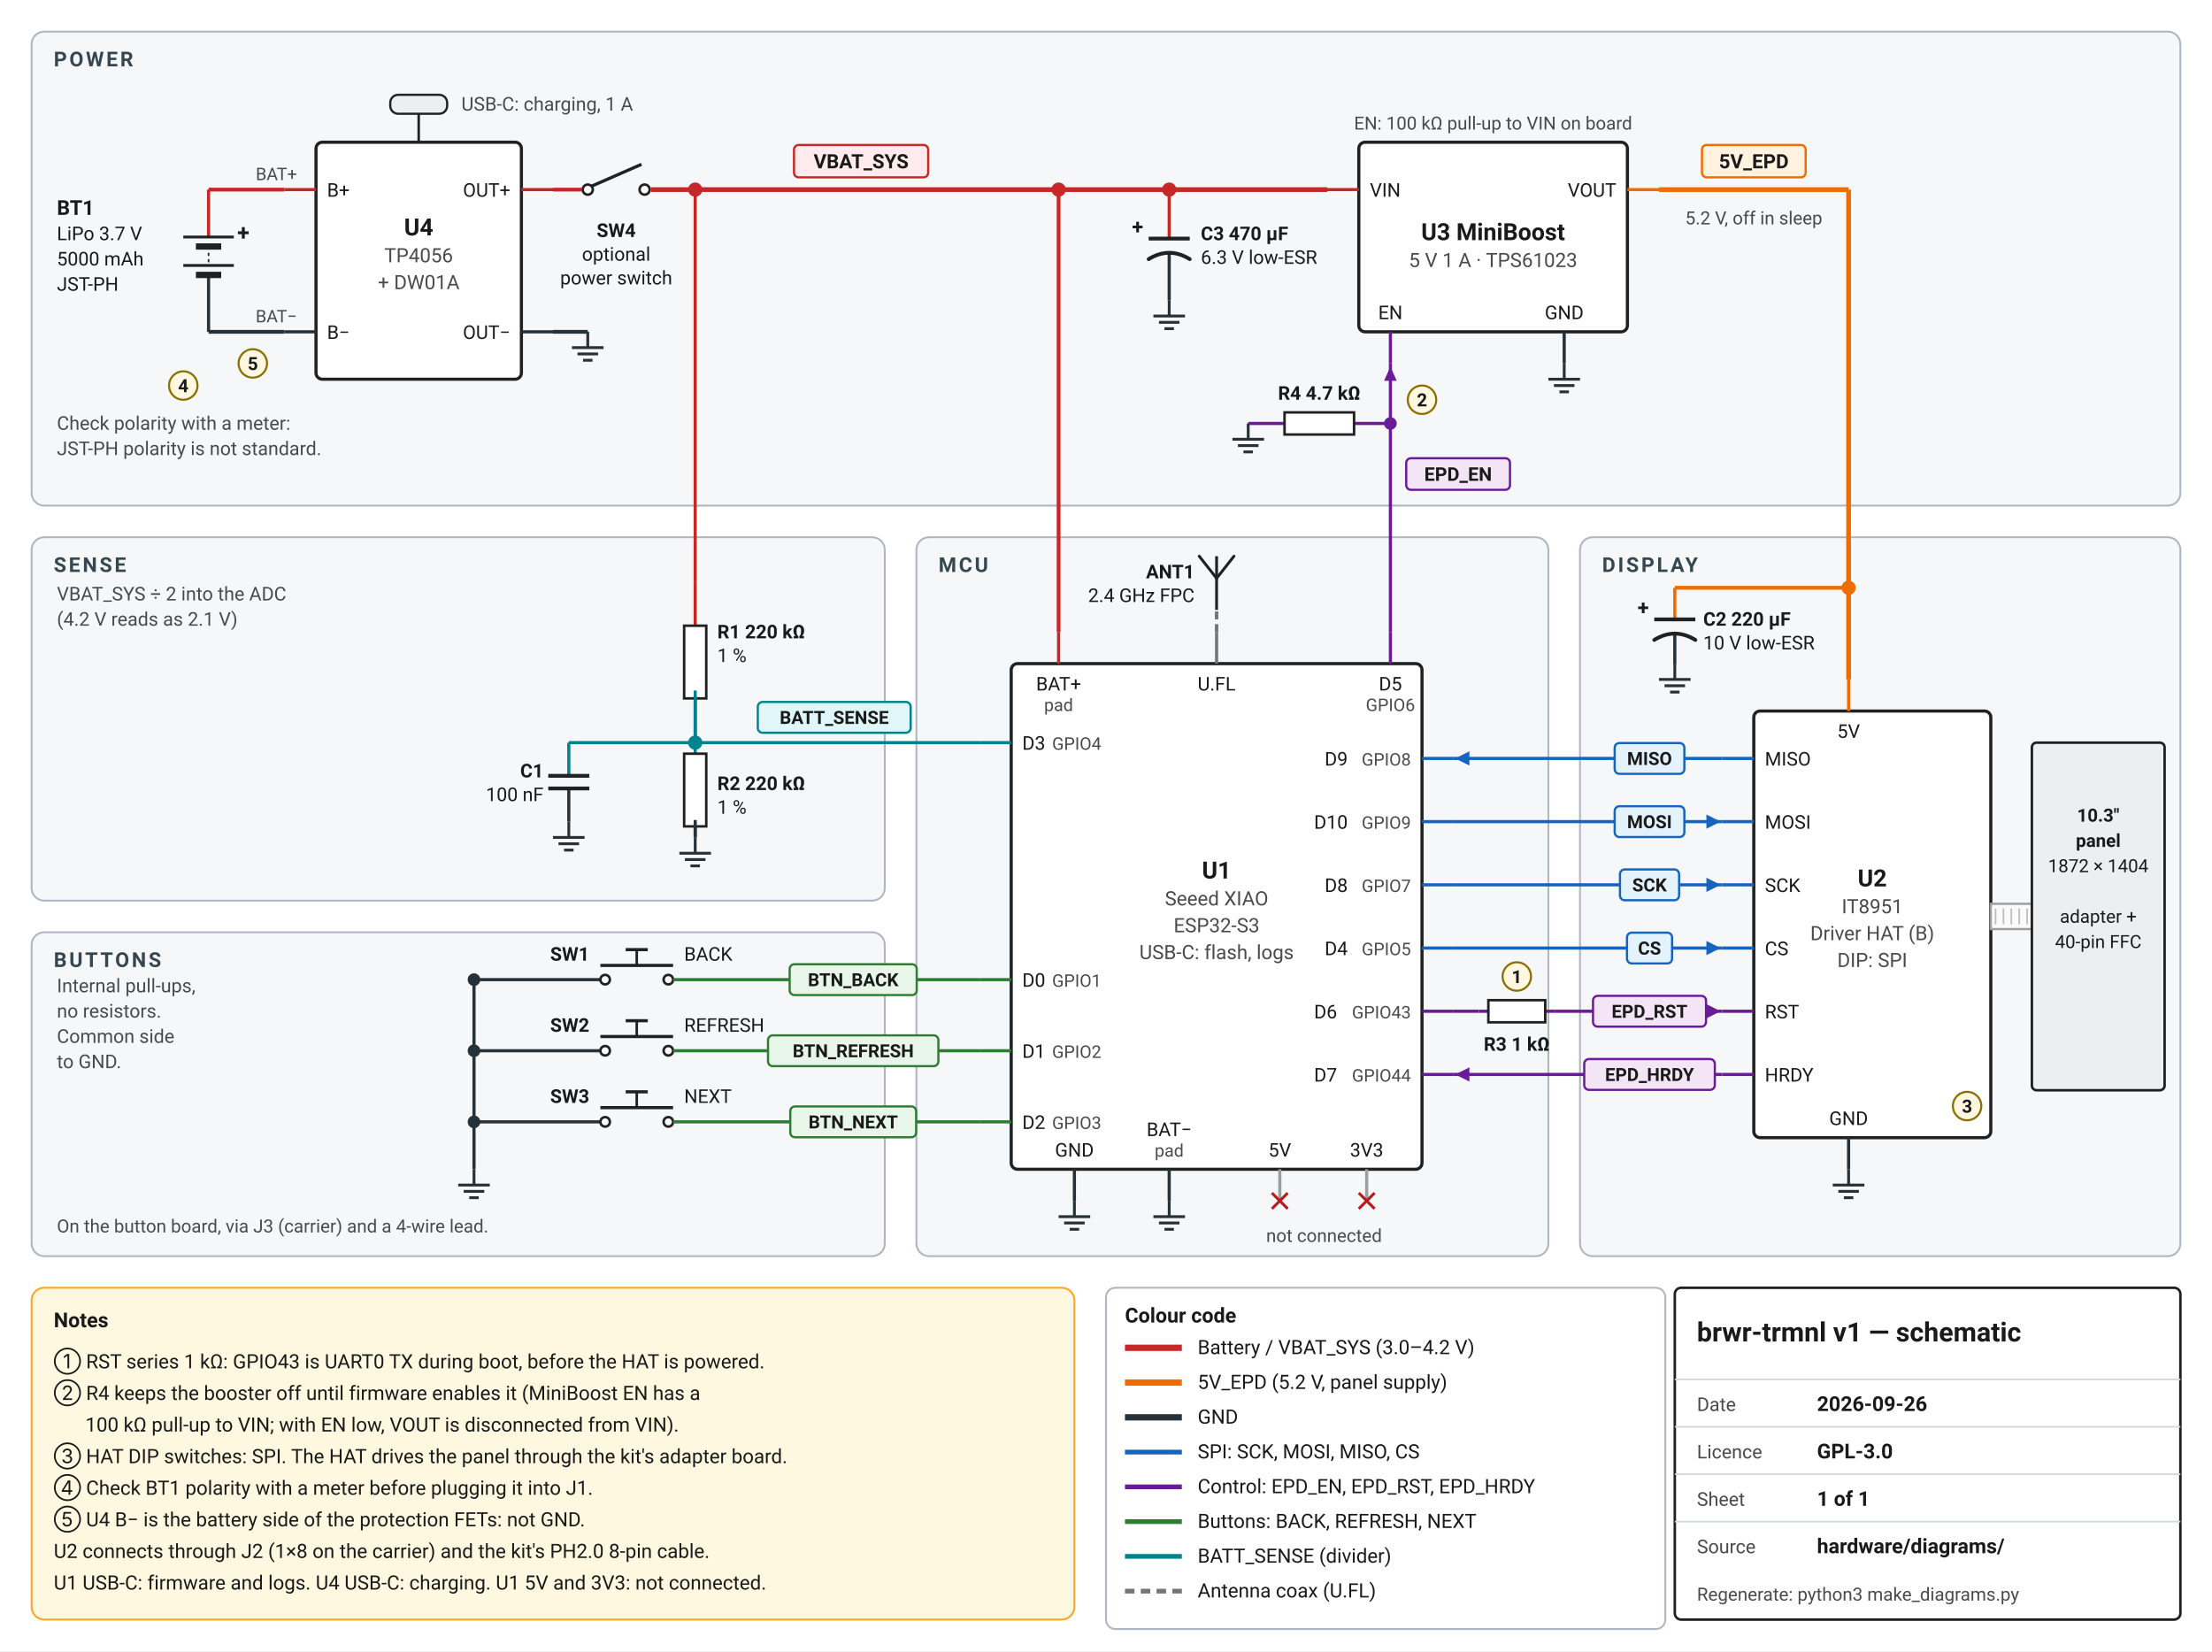
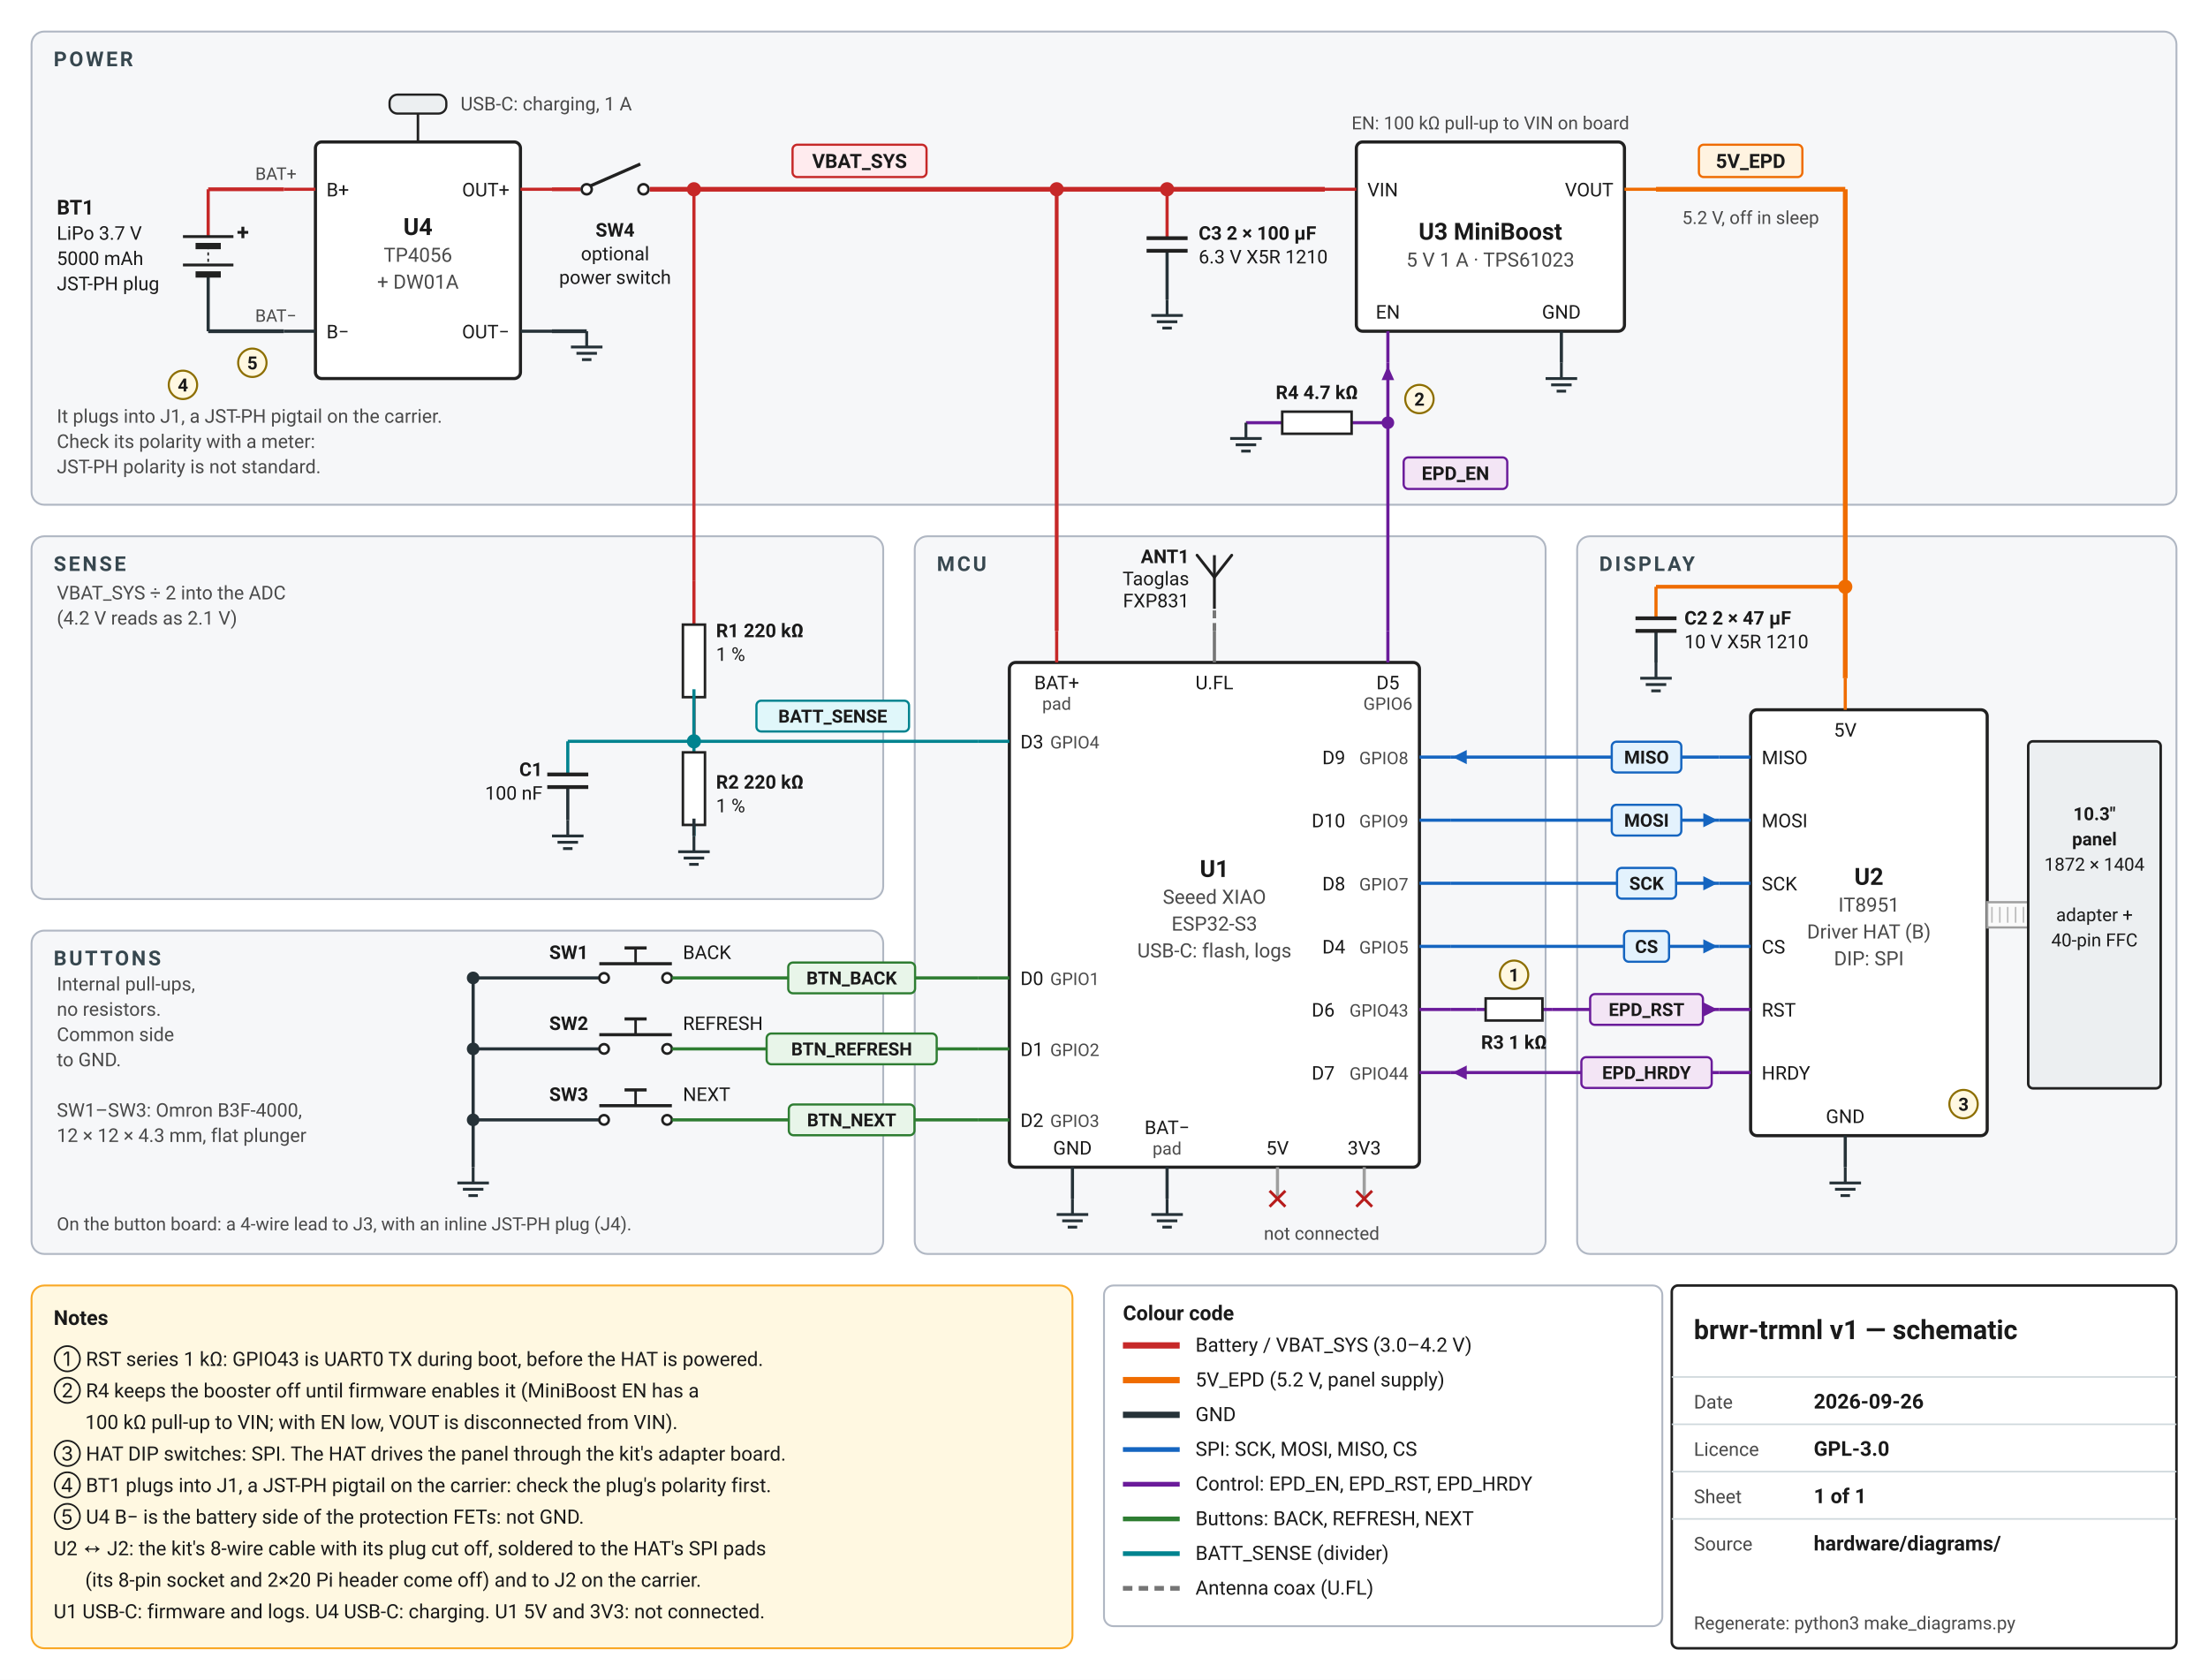
- <svg xmlns="http://www.w3.org/2000/svg" width="1400" height="1045" viewBox="0 0 1400 1045" font-family="system-ui, -apple-system, &quot;Segoe UI&quot;, Roboto, Helvetica, Arial, sans-serif" role="img" aria-labelledby="t d">
-   <rect x="0" y="0" width="1400" height="1045" fill="#ffffff" />
+ <svg xmlns="http://www.w3.org/2000/svg" width="1400" height="1065" viewBox="0 0 1400 1065" font-family="system-ui, -apple-system, &quot;Segoe UI&quot;, Roboto, Helvetica, Arial, sans-serif" role="img" aria-labelledby="t d">
+   <rect x="0" y="0" width="1400" height="1065" fill="#ffffff" />
  <rect x="20" y="20" width="1360" height="300" rx="8" fill="#f6f7f9" stroke="#b0b7c3" stroke-width="1.2" />
  <text x="34" y="42" font-size="13" text-anchor="start" font-weight="bold" fill="#37474f" letter-spacing="1.5">POWER</text>
  <rect x="20" y="340" width="540" height="230" rx="8" fill="#f6f7f9" stroke="#b0b7c3" stroke-width="1.2" />
  <text x="34" y="362" font-size="13" text-anchor="start" font-weight="bold" fill="#37474f" letter-spacing="1.5">SENSE</text>
  <rect x="20" y="590" width="540" height="205" rx="8" fill="#f6f7f9" stroke="#b0b7c3" stroke-width="1.2" />
  <text x="34" y="612" font-size="13" text-anchor="start" font-weight="bold" fill="#37474f" letter-spacing="1.5">BUTTONS</text>
  <rect x="580" y="340" width="400" height="455" rx="8" fill="#f6f7f9" stroke="#b0b7c3" stroke-width="1.2" />
  <text x="594" y="362" font-size="13" text-anchor="start" font-weight="bold" fill="#37474f" letter-spacing="1.5">MCU</text>
  <rect x="1000" y="340" width="380" height="455" rx="8" fill="#f6f7f9" stroke="#b0b7c3" stroke-width="1.2" />
  <text x="1014" y="362" font-size="13" text-anchor="start" font-weight="bold" fill="#37474f" letter-spacing="1.5">DISPLAY</text>
  <line x1="132" y1="120" x2="132" y2="150" stroke="#c62828" stroke-width="2" />
  <line x1="132" y1="174" x2="132" y2="210" stroke="#263238" stroke-width="2" />
  <line x1="116" y1="150" x2="148" y2="150" stroke="#212121" stroke-width="1.8" />
  <line x1="124" y1="156" x2="140" y2="156" stroke="#212121" stroke-width="4" />
  <line x1="116" y1="168" x2="148" y2="168" stroke="#212121" stroke-width="1.8" />
  <line x1="124" y1="174" x2="140" y2="174" stroke="#212121" stroke-width="4" />
  <line x1="132" y1="156" x2="132" y2="168" stroke="#212121" stroke-width="1" stroke-dasharray="2 2" />
  <text x="154" y="152" font-size="14" text-anchor="middle" font-weight="bold" fill="#1a1a1a">+</text>
  <line x1="132" y1="120" x2="180" y2="120" stroke="#c62828" stroke-width="2.4" />
  <line x1="132" y1="210" x2="180" y2="210" stroke="#263238" stroke-width="2.4" />
  <text x="36" y="136" font-size="13" text-anchor="start" font-weight="bold" fill="#1a1a1a">BT1</text>
  <text x="36" y="152" font-size="12" text-anchor="start" font-weight="normal" fill="#1a1a1a">LiPo 3.7 V</text>
  <text x="36" y="168" font-size="12" text-anchor="start" font-weight="normal" fill="#1a1a1a">5000 mAh</text>
-   <text x="36" y="184" font-size="12" text-anchor="start" font-weight="normal" fill="#1a1a1a">JST-PH</text>
+   <text x="36" y="184" font-size="12" text-anchor="start" font-weight="normal" fill="#1a1a1a">JST-PH plug</text>
  <circle cx="116" cy="244" r="9" fill="#fff8e1" stroke="#8d6e00" stroke-width="1.3" />
  <text x="116" y="248.2" font-size="11.5" text-anchor="middle" font-weight="bold" fill="#1a1a1a">4</text>
-   <text x="36" y="272" font-size="12" text-anchor="start" font-weight="normal" fill="#4a4a4a">Check polarity with a meter:</text>
-   <text x="36" y="288" font-size="12" text-anchor="start" font-weight="normal" fill="#4a4a4a">JST-PH polarity is not standard.</text>
+   <text x="36" y="268" font-size="12" text-anchor="start" font-weight="normal" fill="#4a4a4a">It plugs into J1, a JST-PH pigtail on the carrier.</text>
+   <text x="36" y="284" font-size="12" text-anchor="start" font-weight="normal" fill="#4a4a4a">Check its polarity with a meter:</text>
+   <text x="36" y="300" font-size="12" text-anchor="start" font-weight="normal" fill="#4a4a4a">JST-PH polarity is not standard.</text>
  <rect x="200" y="90" width="130" height="150" rx="4" fill="#ffffff" stroke="#212121" stroke-width="2" />
  <line x1="180" y1="120" x2="200" y2="120" stroke="#c62828" stroke-width="2" />
  <text x="207" y="124.5" font-size="12" text-anchor="start" font-weight="normal" fill="#1a1a1a">B+</text>
  <line x1="180" y1="210" x2="200" y2="210" stroke="#263238" stroke-width="2" />
  <text x="207" y="214.5" font-size="12" text-anchor="start" font-weight="normal" fill="#1a1a1a">B−</text>
  <line x1="330" y1="120" x2="350" y2="120" stroke="#c62828" stroke-width="2" />
  <text x="323" y="124.5" font-size="12" text-anchor="end" font-weight="normal" fill="#1a1a1a">OUT+</text>
  <line x1="330" y1="210" x2="350" y2="210" stroke="#263238" stroke-width="2" />
  <text x="323" y="214.5" font-size="12" text-anchor="end" font-weight="normal" fill="#1a1a1a">OUT−</text>
  <text x="265" y="149" font-size="15" text-anchor="middle" font-weight="bold" fill="#1a1a1a">U4</text>
  <text x="265" y="166" font-size="12.5" text-anchor="middle" font-weight="normal" fill="#4a4a4a">TP4056</text>
  <text x="265" y="183" font-size="12.5" text-anchor="middle" font-weight="normal" fill="#4a4a4a">+ DW01A</text>
  <line x1="265" y1="72" x2="265" y2="90" stroke="#212121" stroke-width="1.6" />
  <rect x="247" y="60" width="36" height="12" rx="5" fill="#eceff1" stroke="#212121" stroke-width="1.4" />
  <text x="292" y="70" font-size="12" text-anchor="start" font-weight="normal" fill="#4a4a4a">USB-C: charging, 1 A</text>
  <text x="188" y="114" font-size="11" text-anchor="end" font-weight="normal" fill="#4a4a4a">BAT+</text>
  <text x="188" y="204" font-size="11" text-anchor="end" font-weight="normal" fill="#4a4a4a">BAT−</text>
  <line x1="350" y1="210" x2="372" y2="210" stroke="#263238" stroke-width="2.4" />
  <line x1="372" y1="210" x2="372" y2="220" stroke="#263238" stroke-width="1.8" />
  <line x1="362" y1="220" x2="382" y2="220" stroke="#263238" stroke-width="1.8" />
  <line x1="365.5" y1="224" x2="378.5" y2="224" stroke="#263238" stroke-width="1.8" />
  <line x1="369" y1="228" x2="375" y2="228" stroke="#263238" stroke-width="1.8" />
  <line x1="350" y1="120" x2="368" y2="120" stroke="#c62828" stroke-width="2.4" />
  <circle cx="372" cy="120" r="3.2" fill="#ffffff" stroke="#212121" stroke-width="1.6" />
  <circle cx="408" cy="120" r="3.2" fill="#ffffff" stroke="#212121" stroke-width="1.6" />
  <line x1="374" y1="118" x2="406" y2="104" stroke="#212121" stroke-width="2" />
  <text x="390" y="150" font-size="12" text-anchor="middle" font-weight="bold" fill="#1a1a1a">SW4</text>
  <text x="390" y="165" font-size="12" text-anchor="middle" font-weight="normal" fill="#1a1a1a">optional</text>
  <text x="390" y="180" font-size="12" text-anchor="middle" font-weight="normal" fill="#1a1a1a">power switch</text>
  <line x1="412" y1="120" x2="840" y2="120" stroke="#c62828" stroke-width="3" />
  <rect x="502.52" y="91.75" width="84.95" height="20.5" rx="3" fill="#ffebee" stroke="#c62828" stroke-width="1.4" />
  <text x="545" y="106.5" font-size="12.5" text-anchor="middle" font-weight="bold" fill="#1a1a1a">VBAT_SYS</text>
  <circle cx="440" cy="120" r="4.5" fill="#c62828" stroke="none" stroke-width="0" />
  <circle cx="670" cy="120" r="4.5" fill="#c62828" stroke="none" stroke-width="0" />
  <circle cx="740" cy="120" r="4.5" fill="#c62828" stroke="none" stroke-width="0" />
  <line x1="740" y1="120" x2="740" y2="151" stroke="#c62828" stroke-width="2" />
  <line x1="740" y1="159" x2="740" y2="190" stroke="#263238" stroke-width="2" />
  <line x1="727" y1="151" x2="753" y2="151" stroke="#212121" stroke-width="2.4" />
-   <path d="M 727 164.0 Q 740 156.0 753 164.0" fill="none" stroke="#212121" stroke-width="2.4" stroke-linejoin="round" stroke-linecap="round" />
-   <text x="720" y="148" font-size="13" text-anchor="middle" font-weight="bold" fill="#1a1a1a">+</text>
+   <line x1="727" y1="159" x2="753" y2="159" stroke="#212121" stroke-width="2.4" />
  <line x1="740" y1="190" x2="740" y2="200" stroke="#263238" stroke-width="1.8" />
  <line x1="730" y1="200" x2="750" y2="200" stroke="#263238" stroke-width="1.8" />
  <line x1="733.5" y1="204" x2="746.5" y2="204" stroke="#263238" stroke-width="1.8" />
  <line x1="737" y1="208" x2="743" y2="208" stroke="#263238" stroke-width="1.8" />
-   <text x="760" y="152" font-size="12" text-anchor="start" font-weight="bold" fill="#1a1a1a">C3 470 µF</text>
-   <text x="760" y="167" font-size="12" text-anchor="start" font-weight="normal" fill="#1a1a1a">6.3 V low-ESR</text>
+   <text x="760" y="152" font-size="12" text-anchor="start" font-weight="bold" fill="#1a1a1a">C3 2 × 100 µF</text>
+   <text x="760" y="167" font-size="12" text-anchor="start" font-weight="normal" fill="#1a1a1a">6.3 V X5R 1210</text>
  <rect x="860" y="90" width="170" height="120" rx="4" fill="#ffffff" stroke="#212121" stroke-width="2" />
  <line x1="840" y1="120" x2="860" y2="120" stroke="#c62828" stroke-width="2" />
  <text x="867" y="124.5" font-size="12" text-anchor="start" font-weight="normal" fill="#1a1a1a">VIN</text>
  <line x1="1030" y1="120" x2="1050" y2="120" stroke="#ef6c00" stroke-width="2" />
  <text x="1023" y="124.5" font-size="12" text-anchor="end" font-weight="normal" fill="#1a1a1a">VOUT</text>
  <line x1="880" y1="210" x2="880" y2="230" stroke="#6a1b9a" stroke-width="2" />
  <text x="880" y="202" font-size="12" text-anchor="middle" font-weight="normal" fill="#1a1a1a">EN</text>
  <line x1="990" y1="210" x2="990" y2="230" stroke="#263238" stroke-width="2" />
  <text x="990" y="202" font-size="12" text-anchor="middle" font-weight="normal" fill="#1a1a1a">GND</text>
  <text x="945" y="152" font-size="15" text-anchor="middle" font-weight="bold" fill="#1a1a1a">U3 MiniBoost</text>
  <text x="945" y="169" font-size="12.5" text-anchor="middle" font-weight="normal" fill="#4a4a4a">5 V 1 A · TPS61023</text>
  <line x1="990" y1="230" x2="990" y2="240" stroke="#263238" stroke-width="1.8" />
  <line x1="980" y1="240" x2="1000" y2="240" stroke="#263238" stroke-width="1.8" />
  <line x1="983.5" y1="244" x2="996.5" y2="244" stroke="#263238" stroke-width="1.8" />
  <line x1="987" y1="248" x2="993" y2="248" stroke="#263238" stroke-width="1.8" />
  <text x="945" y="82" font-size="11.5" text-anchor="middle" font-weight="normal" fill="#4a4a4a">EN: 100 kΩ pull-up to VIN on board</text>
  <line x1="880" y1="230" x2="880" y2="400" stroke="#6a1b9a" stroke-width="2" />
  <polygon points="880,232 876,241 884,241" fill="#6a1b9a" stroke="none" stroke-width="0" stroke-linejoin="round" />
  <circle cx="880" cy="268" r="4" fill="#6a1b9a" stroke="none" stroke-width="0" />
  <line x1="790" y1="268" x2="813" y2="268" stroke="#6a1b9a" stroke-width="2" />
  <line x1="857" y1="268" x2="880" y2="268" stroke="#6a1b9a" stroke-width="2" />
  <rect x="813" y="261" width="44" height="14" rx="0" fill="#ffffff" stroke="#212121" stroke-width="1.6" />
  <line x1="790" y1="268" x2="790" y2="278" stroke="#263238" stroke-width="1.8" />
  <line x1="780" y1="278" x2="800" y2="278" stroke="#263238" stroke-width="1.8" />
  <line x1="783.5" y1="282" x2="796.5" y2="282" stroke="#263238" stroke-width="1.8" />
  <line x1="787" y1="286" x2="793" y2="286" stroke="#263238" stroke-width="1.8" />
  <text x="835" y="253" font-size="12" text-anchor="middle" font-weight="bold" fill="#1a1a1a">R4 4.7 kΩ</text>
  <circle cx="900" cy="253" r="9" fill="#fff8e1" stroke="#8d6e00" stroke-width="1.3" />
  <text x="900" y="257.2" font-size="11.5" text-anchor="middle" font-weight="bold" fill="#1a1a1a">2</text>
  <rect x="890" y="290" width="65.69" height="20" rx="3" fill="#f3e5f5" stroke="#6a1b9a" stroke-width="1.4" />
  <text x="922.85" y="304.32" font-size="12" text-anchor="middle" font-weight="bold" fill="#1a1a1a">EPD_EN</text>
  <line x1="1050" y1="120" x2="1170" y2="120" stroke="#ef6c00" stroke-width="3" />
  <line x1="1170" y1="120" x2="1170" y2="430" stroke="#ef6c00" stroke-width="3" />
  <rect x="1077.2" y="91.75" width="65.61" height="20.5" rx="3" fill="#fff3e0" stroke="#ef6c00" stroke-width="1.4" />
  <text x="1110" y="106.5" font-size="12.5" text-anchor="middle" font-weight="bold" fill="#1a1a1a">5V_EPD</text>
  <text x="1110" y="142" font-size="11.5" text-anchor="middle" font-weight="normal" fill="#4a4a4a">5.2 V, off in sleep</text>
  <circle cx="1170" cy="372" r="4.5" fill="#ef6c00" stroke="none" stroke-width="0" />
-   <line x1="1060" y1="372" x2="1170" y2="372" stroke="#ef6c00" stroke-width="2.4" />
-   <line x1="1060" y1="372" x2="1060" y2="392" stroke="#ef6c00" stroke-width="2" />
-   <line x1="1060" y1="400" x2="1060" y2="420" stroke="#263238" stroke-width="2" />
-   <line x1="1047" y1="392" x2="1073" y2="392" stroke="#212121" stroke-width="2.4" />
-   <path d="M 1047 405.0 Q 1060 397.0 1073 405.0" fill="none" stroke="#212121" stroke-width="2.4" stroke-linejoin="round" stroke-linecap="round" />
-   <text x="1040" y="389" font-size="13" text-anchor="middle" font-weight="bold" fill="#1a1a1a">+</text>
-   <line x1="1060" y1="420" x2="1060" y2="430" stroke="#263238" stroke-width="1.8" />
-   <line x1="1050" y1="430" x2="1070" y2="430" stroke="#263238" stroke-width="1.8" />
-   <line x1="1053.5" y1="434" x2="1066.5" y2="434" stroke="#263238" stroke-width="1.8" />
-   <line x1="1057" y1="438" x2="1063" y2="438" stroke="#263238" stroke-width="1.8" />
-   <text x="1078" y="396" font-size="12" text-anchor="start" font-weight="bold" fill="#1a1a1a">C2 220 µF</text>
-   <text x="1078" y="411" font-size="12" text-anchor="start" font-weight="normal" fill="#1a1a1a">10 V low-ESR</text>
+   <line x1="1050" y1="372" x2="1170" y2="372" stroke="#ef6c00" stroke-width="2.4" />
+   <line x1="1050" y1="372" x2="1050" y2="392" stroke="#ef6c00" stroke-width="2" />
+   <line x1="1050" y1="400" x2="1050" y2="420" stroke="#263238" stroke-width="2" />
+   <line x1="1037" y1="392" x2="1063" y2="392" stroke="#212121" stroke-width="2.4" />
+   <line x1="1037" y1="400" x2="1063" y2="400" stroke="#212121" stroke-width="2.4" />
+   <line x1="1050" y1="420" x2="1050" y2="430" stroke="#263238" stroke-width="1.8" />
+   <line x1="1040" y1="430" x2="1060" y2="430" stroke="#263238" stroke-width="1.8" />
+   <line x1="1043.5" y1="434" x2="1056.5" y2="434" stroke="#263238" stroke-width="1.8" />
+   <line x1="1047" y1="438" x2="1053" y2="438" stroke="#263238" stroke-width="1.8" />
+   <text x="1068" y="396" font-size="12" text-anchor="start" font-weight="bold" fill="#1a1a1a">C2 2 × 47 µF</text>
+   <text x="1068" y="411" font-size="12" text-anchor="start" font-weight="normal" fill="#1a1a1a">10 V X5R 1210</text>
  <rect x="640" y="420" width="260" height="320" rx="4" fill="#ffffff" stroke="#212121" stroke-width="2" />
  <line x1="670" y1="400" x2="670" y2="420" stroke="#c62828" stroke-width="2" />
  <text x="670" y="437" font-size="12" text-anchor="middle" font-weight="normal" fill="#1a1a1a">BAT+</text>
  <text x="670" y="450" font-size="11" text-anchor="middle" font-weight="normal" fill="#4a4a4a">pad</text>
  <line x1="770" y1="400" x2="770" y2="420" stroke="#757575" stroke-width="2" />
  <text x="770" y="437" font-size="12" text-anchor="middle" font-weight="normal" fill="#1a1a1a">U.FL</text>
  <line x1="880" y1="400" x2="880" y2="420" stroke="#6a1b9a" stroke-width="2" />
  <text x="880" y="437" font-size="12" text-anchor="middle" font-weight="normal" fill="#1a1a1a">D5</text>
  <text x="880" y="450" font-size="11" text-anchor="middle" font-weight="normal" fill="#4a4a4a">GPIO6</text>
  <line x1="620" y1="470" x2="640" y2="470" stroke="#00838f" stroke-width="2" />
  <text x="647" y="474.5" font-size="12" text-anchor="start" font-weight="normal" fill="#1a1a1a">D3</text>
  <text x="665.87" y="474.5" font-size="11" text-anchor="start" font-weight="normal" fill="#4a4a4a">GPIO4</text>
  <line x1="620" y1="620" x2="640" y2="620" stroke="#2e7d32" stroke-width="2" />
  <text x="647" y="624.5" font-size="12" text-anchor="start" font-weight="normal" fill="#1a1a1a">D0</text>
  <text x="665.87" y="624.5" font-size="11" text-anchor="start" font-weight="normal" fill="#4a4a4a">GPIO1</text>
  <line x1="620" y1="665" x2="640" y2="665" stroke="#2e7d32" stroke-width="2" />
  <text x="647" y="669.5" font-size="12" text-anchor="start" font-weight="normal" fill="#1a1a1a">D1</text>
  <text x="665.87" y="669.5" font-size="11" text-anchor="start" font-weight="normal" fill="#4a4a4a">GPIO2</text>
  <line x1="620" y1="710" x2="640" y2="710" stroke="#2e7d32" stroke-width="2" />
  <text x="647" y="714.5" font-size="12" text-anchor="start" font-weight="normal" fill="#1a1a1a">D2</text>
  <text x="665.87" y="714.5" font-size="11" text-anchor="start" font-weight="normal" fill="#4a4a4a">GPIO3</text>
  <line x1="900" y1="480" x2="920" y2="480" stroke="#1565c0" stroke-width="2" />
  <text x="893" y="484.5" font-size="11" text-anchor="end" font-weight="normal" fill="#4a4a4a">GPIO8</text>
  <text x="853.01" y="484.5" font-size="12" text-anchor="end" font-weight="normal" fill="#1a1a1a">D9</text>
  <line x1="900" y1="520" x2="920" y2="520" stroke="#1565c0" stroke-width="2" />
  <text x="893" y="524.5" font-size="11" text-anchor="end" font-weight="normal" fill="#4a4a4a">GPIO9</text>
  <text x="853.01" y="524.5" font-size="12" text-anchor="end" font-weight="normal" fill="#1a1a1a">D10</text>
  <line x1="900" y1="560" x2="920" y2="560" stroke="#1565c0" stroke-width="2" />
  <text x="893" y="564.5" font-size="11" text-anchor="end" font-weight="normal" fill="#4a4a4a">GPIO7</text>
  <text x="853.01" y="564.5" font-size="12" text-anchor="end" font-weight="normal" fill="#1a1a1a">D8</text>
  <line x1="900" y1="600" x2="920" y2="600" stroke="#1565c0" stroke-width="2" />
  <text x="893" y="604.5" font-size="11" text-anchor="end" font-weight="normal" fill="#4a4a4a">GPIO5</text>
  <text x="853.01" y="604.5" font-size="12" text-anchor="end" font-weight="normal" fill="#1a1a1a">D4</text>
  <line x1="900" y1="640" x2="920" y2="640" stroke="#6a1b9a" stroke-width="2" />
  <text x="893" y="644.5" font-size="11" text-anchor="end" font-weight="normal" fill="#4a4a4a">GPIO43</text>
  <text x="846.28" y="644.5" font-size="12" text-anchor="end" font-weight="normal" fill="#1a1a1a">D6</text>
  <line x1="900" y1="680" x2="920" y2="680" stroke="#6a1b9a" stroke-width="2" />
  <text x="893" y="684.5" font-size="11" text-anchor="end" font-weight="normal" fill="#4a4a4a">GPIO44</text>
  <text x="846.28" y="684.5" font-size="12" text-anchor="end" font-weight="normal" fill="#1a1a1a">D7</text>
  <line x1="680" y1="740" x2="680" y2="760" stroke="#263238" stroke-width="2" />
  <text x="680" y="732" font-size="12" text-anchor="middle" font-weight="normal" fill="#1a1a1a">GND</text>
  <line x1="740" y1="740" x2="740" y2="760" stroke="#263238" stroke-width="2" />
  <text x="740" y="732" font-size="11" text-anchor="middle" font-weight="normal" fill="#4a4a4a">pad</text>
  <text x="740" y="719" font-size="12" text-anchor="middle" font-weight="normal" fill="#1a1a1a">BAT−</text>
  <line x1="810" y1="740" x2="810" y2="760" stroke="#9e9e9e" stroke-width="2" />
  <text x="810" y="732" font-size="12" text-anchor="middle" font-weight="normal" fill="#1a1a1a">5V</text>
  <line x1="865" y1="740" x2="865" y2="760" stroke="#9e9e9e" stroke-width="2" />
  <text x="865" y="732" font-size="12" text-anchor="middle" font-weight="normal" fill="#1a1a1a">3V3</text>
  <text x="770" y="556" font-size="15" text-anchor="middle" font-weight="bold" fill="#1a1a1a">U1</text>
  <text x="770" y="573" font-size="12.5" text-anchor="middle" font-weight="normal" fill="#4a4a4a">Seeed XIAO</text>
  <text x="770" y="590" font-size="12.5" text-anchor="middle" font-weight="normal" fill="#4a4a4a">ESP32-S3</text>
  <text x="770" y="607" font-size="12.5" text-anchor="middle" font-weight="normal" fill="#4a4a4a">USB-C: flash, logs</text>
  <line x1="670" y1="120" x2="670" y2="400" stroke="#c62828" stroke-width="2.4" />
  <line x1="680" y1="760" x2="680" y2="770" stroke="#263238" stroke-width="1.8" />
  <line x1="670" y1="770" x2="690" y2="770" stroke="#263238" stroke-width="1.8" />
  <line x1="673.5" y1="774" x2="686.5" y2="774" stroke="#263238" stroke-width="1.8" />
  <line x1="677" y1="778" x2="683" y2="778" stroke="#263238" stroke-width="1.8" />
  <line x1="740" y1="760" x2="740" y2="770" stroke="#263238" stroke-width="1.8" />
  <line x1="730" y1="770" x2="750" y2="770" stroke="#263238" stroke-width="1.8" />
  <line x1="733.5" y1="774" x2="746.5" y2="774" stroke="#263238" stroke-width="1.8" />
  <line x1="737" y1="778" x2="743" y2="778" stroke="#263238" stroke-width="1.8" />
  <line x1="805" y1="765" x2="815" y2="755" stroke="#b71c1c" stroke-width="1.8" />
  <line x1="805" y1="755" x2="815" y2="765" stroke="#b71c1c" stroke-width="1.8" />
  <line x1="860" y1="765" x2="870" y2="755" stroke="#b71c1c" stroke-width="1.8" />
  <line x1="860" y1="755" x2="870" y2="765" stroke="#b71c1c" stroke-width="1.8" />
  <text x="838" y="786" font-size="11.5" text-anchor="middle" font-weight="normal" fill="#4a4a4a">not connected</text>
  <line x1="770" y1="400" x2="770" y2="386" stroke="#757575" stroke-width="2.2" stroke-dasharray="5 3" />
  <line x1="770" y1="386" x2="770" y2="364" stroke="#212121" stroke-width="1.8" />
  <polyline points="759,352 770,366 781,352" fill="none" stroke="#212121" stroke-width="1.8" stroke-linejoin="round" stroke-linecap="round" />
  <line x1="770" y1="364" x2="770" y2="352" stroke="#212121" stroke-width="1.8" />
-   <text x="756" y="366" font-size="12" text-anchor="end" font-weight="bold" fill="#1a1a1a">ANT1</text>
-   <text x="756" y="381" font-size="12" text-anchor="end" font-weight="normal" fill="#1a1a1a">2.4 GHz FPC</text>
+   <text x="754" y="357" font-size="12" text-anchor="end" font-weight="bold" fill="#1a1a1a">ANT1</text>
+   <text x="754" y="371" font-size="12" text-anchor="end" font-weight="normal" fill="#1a1a1a">Taoglas</text>
+   <text x="754" y="385" font-size="12" text-anchor="end" font-weight="normal" fill="#1a1a1a">FXP831</text>
  <rect x="1110" y="450" width="150" height="270" rx="4" fill="#ffffff" stroke="#212121" stroke-width="2" />
  <line x1="1170" y1="430" x2="1170" y2="450" stroke="#ef6c00" stroke-width="2" />
  <text x="1170" y="467" font-size="12" text-anchor="middle" font-weight="normal" fill="#1a1a1a">5V</text>
  <line x1="1090" y1="480" x2="1110" y2="480" stroke="#1565c0" stroke-width="2" />
  <text x="1117" y="484.5" font-size="12" text-anchor="start" font-weight="normal" fill="#1a1a1a">MISO</text>
  <line x1="1090" y1="520" x2="1110" y2="520" stroke="#1565c0" stroke-width="2" />
  <text x="1117" y="524.5" font-size="12" text-anchor="start" font-weight="normal" fill="#1a1a1a">MOSI</text>
  <line x1="1090" y1="560" x2="1110" y2="560" stroke="#1565c0" stroke-width="2" />
  <text x="1117" y="564.5" font-size="12" text-anchor="start" font-weight="normal" fill="#1a1a1a">SCK</text>
  <line x1="1090" y1="600" x2="1110" y2="600" stroke="#1565c0" stroke-width="2" />
  <text x="1117" y="604.5" font-size="12" text-anchor="start" font-weight="normal" fill="#1a1a1a">CS</text>
  <line x1="1090" y1="640" x2="1110" y2="640" stroke="#6a1b9a" stroke-width="2" />
  <text x="1117" y="644.5" font-size="12" text-anchor="start" font-weight="normal" fill="#1a1a1a">RST</text>
  <line x1="1090" y1="680" x2="1110" y2="680" stroke="#6a1b9a" stroke-width="2" />
  <text x="1117" y="684.5" font-size="12" text-anchor="start" font-weight="normal" fill="#1a1a1a">HRDY</text>
  <line x1="1170" y1="720" x2="1170" y2="740" stroke="#263238" stroke-width="2" />
  <text x="1170" y="712" font-size="12" text-anchor="middle" font-weight="normal" fill="#1a1a1a">GND</text>
  <text x="1185" y="561" font-size="15" text-anchor="middle" font-weight="bold" fill="#1a1a1a">U2</text>
  <text x="1185" y="578" font-size="12.5" text-anchor="middle" font-weight="normal" fill="#4a4a4a">IT8951</text>
  <text x="1185" y="595" font-size="12.5" text-anchor="middle" font-weight="normal" fill="#4a4a4a">Driver HAT (B)</text>
  <text x="1185" y="612" font-size="12.5" text-anchor="middle" font-weight="normal" fill="#4a4a4a">DIP: SPI</text>
  <line x1="1170" y1="740" x2="1170" y2="750" stroke="#263238" stroke-width="1.8" />
  <line x1="1160" y1="750" x2="1180" y2="750" stroke="#263238" stroke-width="1.8" />
  <line x1="1163.5" y1="754" x2="1176.5" y2="754" stroke="#263238" stroke-width="1.8" />
  <line x1="1167" y1="758" x2="1173" y2="758" stroke="#263238" stroke-width="1.8" />
  <circle cx="1245" cy="700" r="9" fill="#fff8e1" stroke="#8d6e00" stroke-width="1.3" />
  <text x="1245" y="704.2" font-size="11.5" text-anchor="middle" font-weight="bold" fill="#1a1a1a">3</text>
  <rect x="1260" y="572" width="26" height="16" rx="0" fill="#fafafa" stroke="#9e9e9e" stroke-width="1.4" />
  <line x1="1263" y1="575" x2="1263" y2="585" stroke="#bdbdbd" stroke-width="1" />
  <line x1="1268" y1="575" x2="1268" y2="585" stroke="#bdbdbd" stroke-width="1" />
  <line x1="1273" y1="575" x2="1273" y2="585" stroke="#bdbdbd" stroke-width="1" />
  <line x1="1278" y1="575" x2="1278" y2="585" stroke="#bdbdbd" stroke-width="1" />
  <line x1="1283" y1="575" x2="1283" y2="585" stroke="#bdbdbd" stroke-width="1" />
  <rect x="1286" y="470" width="84" height="220" rx="3" fill="#eceff1" stroke="#212121" stroke-width="1.6" />
  <text x="1328" y="520" font-size="11.5" text-anchor="middle" font-weight="bold" fill="#1a1a1a">10.3″</text>
  <text x="1328" y="536" font-size="11.5" text-anchor="middle" font-weight="bold" fill="#1a1a1a">panel</text>
  <text x="1328" y="552" font-size="11.5" text-anchor="middle" font-weight="normal" fill="#1a1a1a">1872 × 1404</text>
  <text x="1328" y="568" font-size="11.5" text-anchor="middle" font-weight="normal" fill="#1a1a1a" />
  <text x="1328" y="584" font-size="11.5" text-anchor="middle" font-weight="normal" fill="#1a1a1a">adapter +</text>
  <text x="1328" y="600" font-size="11.5" text-anchor="middle" font-weight="normal" fill="#1a1a1a">40-pin FFC</text>
  <line x1="920" y1="480" x2="1090" y2="480" stroke="#1565c0" stroke-width="2" />
  <rect x="1021.95" y="470.25" width="44.1" height="19.5" rx="3" fill="#e3f2fd" stroke="#1565c0" stroke-width="1.4" />
  <text x="1044" y="484.14" font-size="11.5" text-anchor="middle" font-weight="bold" fill="#1a1a1a">MISO</text>
  <line x1="920" y1="520" x2="1090" y2="520" stroke="#1565c0" stroke-width="2" />
  <rect x="1021.95" y="510.25" width="44.1" height="19.5" rx="3" fill="#e3f2fd" stroke="#1565c0" stroke-width="1.4" />
  <text x="1044" y="524.14" font-size="11.5" text-anchor="middle" font-weight="bold" fill="#1a1a1a">MOSI</text>
  <line x1="920" y1="560" x2="1090" y2="560" stroke="#1565c0" stroke-width="2" />
  <rect x="1025.29" y="550.25" width="37.43" height="19.5" rx="3" fill="#e3f2fd" stroke="#1565c0" stroke-width="1.4" />
  <text x="1044" y="564.14" font-size="11.5" text-anchor="middle" font-weight="bold" fill="#1a1a1a">SCK</text>
  <line x1="920" y1="600" x2="1090" y2="600" stroke="#1565c0" stroke-width="2" />
  <rect x="1029.74" y="590.25" width="28.53" height="19.5" rx="3" fill="#e3f2fd" stroke="#1565c0" stroke-width="1.4" />
  <text x="1044" y="604.14" font-size="11.5" text-anchor="middle" font-weight="bold" fill="#1a1a1a">CS</text>
  <line x1="920" y1="640" x2="936" y2="640" stroke="#6a1b9a" stroke-width="2" />
  <line x1="936" y1="640" x2="942" y2="640" stroke="#6a1b9a" stroke-width="2" />
  <line x1="978" y1="640" x2="984" y2="640" stroke="#6a1b9a" stroke-width="2" />
  <rect x="942" y="633" width="36" height="14" rx="0" fill="#ffffff" stroke="#212121" stroke-width="1.6" />
  <line x1="984" y1="640" x2="1090" y2="640" stroke="#6a1b9a" stroke-width="2" />
  <rect x="1008.24" y="630.25" width="71.52" height="19.5" rx="3" fill="#f3e5f5" stroke="#6a1b9a" stroke-width="1.4" />
  <text x="1044" y="644.14" font-size="11.5" text-anchor="middle" font-weight="bold" fill="#1a1a1a">EPD_RST</text>
  <line x1="920" y1="680" x2="1090" y2="680" stroke="#6a1b9a" stroke-width="2" />
  <rect x="1002.68" y="670.25" width="82.64" height="19.5" rx="3" fill="#f3e5f5" stroke="#6a1b9a" stroke-width="1.4" />
  <text x="1044" y="684.14" font-size="11.5" text-anchor="middle" font-weight="bold" fill="#1a1a1a">EPD_HRDY</text>
  <text x="960" y="665" font-size="12" text-anchor="middle" font-weight="bold" fill="#1a1a1a">R3 1 kΩ</text>
  <circle cx="960" cy="618" r="9" fill="#fff8e1" stroke="#8d6e00" stroke-width="1.3" />
  <text x="960" y="622.2" font-size="11.5" text-anchor="middle" font-weight="bold" fill="#1a1a1a">1</text>
  <polygon points="921,480 930,475.5 930,484.5" fill="#1565c0" stroke="none" stroke-width="0" stroke-linejoin="round" />
  <polygon points="1089,520 1080,515.5 1080,524.5" fill="#1565c0" stroke="none" stroke-width="0" stroke-linejoin="round" />
  <polygon points="1089,560 1080,555.5 1080,564.5" fill="#1565c0" stroke="none" stroke-width="0" stroke-linejoin="round" />
  <polygon points="1089,600 1080,595.5 1080,604.5" fill="#1565c0" stroke="none" stroke-width="0" stroke-linejoin="round" />
  <polygon points="1089,640 1080,635.5 1080,644.5" fill="#6a1b9a" stroke="none" stroke-width="0" stroke-linejoin="round" />
  <polygon points="921,680 930,675.5 930,684.5" fill="#6a1b9a" stroke="none" stroke-width="0" stroke-linejoin="round" />
  <line x1="440" y1="120" x2="440" y2="368" stroke="#c62828" stroke-width="2" />
  <line x1="440" y1="368" x2="440" y2="396" stroke="#c62828" stroke-width="2" />
  <line x1="440" y1="442" x2="440" y2="470" stroke="#c62828" stroke-width="2" />
  <rect x="433" y="396" width="14" height="46" rx="0" fill="#ffffff" stroke="#212121" stroke-width="1.6" />
  <line x1="440" y1="437" x2="440" y2="470" stroke="#00838f" stroke-width="2" />
  <circle cx="440" cy="470" r="4.5" fill="#00838f" stroke="none" stroke-width="0" />
  <line x1="440" y1="470" x2="620" y2="470" stroke="#00838f" stroke-width="2" />
  <line x1="440" y1="470" x2="440" y2="477" stroke="#00838f" stroke-width="2" />
  <line x1="440" y1="523" x2="440" y2="530" stroke="#00838f" stroke-width="2" />
  <rect x="433" y="477" width="14" height="46" rx="0" fill="#ffffff" stroke="#212121" stroke-width="1.6" />
  <line x1="440" y1="519" x2="440" y2="530" stroke="#263238" stroke-width="2" />
  <line x1="440" y1="530" x2="440" y2="540" stroke="#263238" stroke-width="1.8" />
  <line x1="430" y1="540" x2="450" y2="540" stroke="#263238" stroke-width="1.8" />
  <line x1="433.5" y1="544" x2="446.5" y2="544" stroke="#263238" stroke-width="1.8" />
  <line x1="437" y1="548" x2="443" y2="548" stroke="#263238" stroke-width="1.8" />
  <text x="454" y="404" font-size="12" text-anchor="start" font-weight="bold" fill="#1a1a1a">R1 220 kΩ</text>
  <text x="454" y="419" font-size="12" text-anchor="start" font-weight="normal" fill="#1a1a1a">1 %</text>
  <text x="454" y="500" font-size="12" text-anchor="start" font-weight="bold" fill="#1a1a1a">R2 220 kΩ</text>
  <text x="454" y="515" font-size="12" text-anchor="start" font-weight="normal" fill="#1a1a1a">1 %</text>
  <line x1="360" y1="470" x2="440" y2="470" stroke="#00838f" stroke-width="2" />
  <circle cx="360" cy="470" r="0.1" fill="#00838f" stroke="none" stroke-width="0" />
  <line x1="360" y1="470" x2="360" y2="491" stroke="#00838f" stroke-width="2" />
  <line x1="360" y1="499" x2="360" y2="520" stroke="#263238" stroke-width="2" />
  <line x1="347" y1="491" x2="373" y2="491" stroke="#212121" stroke-width="2.4" />
  <line x1="347" y1="499" x2="373" y2="499" stroke="#212121" stroke-width="2.4" />
  <line x1="360" y1="520" x2="360" y2="530" stroke="#263238" stroke-width="1.8" />
  <line x1="350" y1="530" x2="370" y2="530" stroke="#263238" stroke-width="1.8" />
  <line x1="353.5" y1="534" x2="366.5" y2="534" stroke="#263238" stroke-width="1.8" />
  <line x1="357" y1="538" x2="363" y2="538" stroke="#263238" stroke-width="1.8" />
  <text x="344" y="492" font-size="12" text-anchor="end" font-weight="bold" fill="#1a1a1a">C1</text>
  <text x="344" y="507" font-size="12" text-anchor="end" font-weight="normal" fill="#1a1a1a">100 nF</text>
  <rect x="479.63" y="444.25" width="96.74" height="19.5" rx="3" fill="#e0f7fa" stroke="#00838f" stroke-width="1.4" />
  <text x="528" y="458.14" font-size="11.5" text-anchor="middle" font-weight="bold" fill="#1a1a1a">BATT_SENSE</text>
  <text x="36" y="380" font-size="12" text-anchor="start" font-weight="normal" fill="#4a4a4a">VBAT_SYS ÷ 2 into the ADC</text>
  <text x="36" y="396" font-size="12" text-anchor="start" font-weight="normal" fill="#4a4a4a">(4.2 V reads as 2.1 V)</text>
  <line x1="300" y1="620" x2="380" y2="620" stroke="#263238" stroke-width="2" />
  <circle cx="383" cy="620" r="3" fill="#ffffff" stroke="#212121" stroke-width="1.6" />
  <circle cx="423" cy="620" r="3" fill="#ffffff" stroke="#212121" stroke-width="1.6" />
  <line x1="380" y1="611" x2="426" y2="611" stroke="#212121" stroke-width="2" />
  <line x1="403" y1="611" x2="403" y2="601" stroke="#212121" stroke-width="1.6" />
  <line x1="396" y1="601" x2="410" y2="601" stroke="#212121" stroke-width="2" />
  <line x1="426" y1="620" x2="620" y2="620" stroke="#2e7d32" stroke-width="2" />
  <text x="373" y="608" font-size="12" text-anchor="end" font-weight="bold" fill="#1a1a1a">SW1</text>
  <text x="433" y="608" font-size="12" text-anchor="start" font-weight="normal" fill="#1a1a1a">BACK</text>
  <rect x="499.79" y="610.25" width="80.42" height="19.5" rx="3" fill="#e8f5e9" stroke="#2e7d32" stroke-width="1.4" />
  <text x="540" y="624.14" font-size="11.5" text-anchor="middle" font-weight="bold" fill="#1a1a1a">BTN_BACK</text>
  <circle cx="300" cy="620" r="4" fill="#263238" stroke="none" stroke-width="0" />
  <line x1="300" y1="665" x2="380" y2="665" stroke="#263238" stroke-width="2" />
  <circle cx="383" cy="665" r="3" fill="#ffffff" stroke="#212121" stroke-width="1.6" />
  <circle cx="423" cy="665" r="3" fill="#ffffff" stroke="#212121" stroke-width="1.6" />
  <line x1="380" y1="656" x2="426" y2="656" stroke="#212121" stroke-width="2" />
  <line x1="403" y1="656" x2="403" y2="646" stroke="#212121" stroke-width="1.6" />
  <line x1="396" y1="646" x2="410" y2="646" stroke="#212121" stroke-width="2" />
  <line x1="426" y1="665" x2="620" y2="665" stroke="#2e7d32" stroke-width="2" />
  <text x="373" y="653" font-size="12" text-anchor="end" font-weight="bold" fill="#1a1a1a">SW2</text>
  <text x="433" y="653" font-size="12" text-anchor="start" font-weight="normal" fill="#1a1a1a">REFRESH</text>
  <rect x="486.08" y="655.25" width="107.84" height="19.5" rx="3" fill="#e8f5e9" stroke="#2e7d32" stroke-width="1.4" />
  <text x="540" y="669.14" font-size="11.5" text-anchor="middle" font-weight="bold" fill="#1a1a1a">BTN_REFRESH</text>
  <circle cx="300" cy="665" r="4" fill="#263238" stroke="none" stroke-width="0" />
  <line x1="300" y1="710" x2="380" y2="710" stroke="#263238" stroke-width="2" />
  <circle cx="383" cy="710" r="3" fill="#ffffff" stroke="#212121" stroke-width="1.6" />
  <circle cx="423" cy="710" r="3" fill="#ffffff" stroke="#212121" stroke-width="1.6" />
  <line x1="380" y1="701" x2="426" y2="701" stroke="#212121" stroke-width="2" />
  <line x1="403" y1="701" x2="403" y2="691" stroke="#212121" stroke-width="1.6" />
  <line x1="396" y1="691" x2="410" y2="691" stroke="#212121" stroke-width="2" />
  <line x1="426" y1="710" x2="620" y2="710" stroke="#2e7d32" stroke-width="2" />
  <text x="373" y="698" font-size="12" text-anchor="end" font-weight="bold" fill="#1a1a1a">SW3</text>
  <text x="433" y="698" font-size="12" text-anchor="start" font-weight="normal" fill="#1a1a1a">NEXT</text>
  <rect x="500.16" y="700.25" width="79.67" height="19.5" rx="3" fill="#e8f5e9" stroke="#2e7d32" stroke-width="1.4" />
  <text x="540" y="714.14" font-size="11.5" text-anchor="middle" font-weight="bold" fill="#1a1a1a">BTN_NEXT</text>
  <circle cx="300" cy="710" r="4" fill="#263238" stroke="none" stroke-width="0" />
  <line x1="300" y1="620" x2="300" y2="740" stroke="#263238" stroke-width="2" />
  <line x1="300" y1="740" x2="300" y2="750" stroke="#263238" stroke-width="1.8" />
  <line x1="290" y1="750" x2="310" y2="750" stroke="#263238" stroke-width="1.8" />
  <line x1="293.5" y1="754" x2="306.5" y2="754" stroke="#263238" stroke-width="1.8" />
  <line x1="297" y1="758" x2="303" y2="758" stroke="#263238" stroke-width="1.8" />
  <text x="36" y="628" font-size="12" text-anchor="start" font-weight="normal" fill="#4a4a4a">Internal pull-ups,</text>
  <text x="36" y="644" font-size="12" text-anchor="start" font-weight="normal" fill="#4a4a4a">no resistors.</text>
  <text x="36" y="660" font-size="12" text-anchor="start" font-weight="normal" fill="#4a4a4a">Common side</text>
  <text x="36" y="676" font-size="12" text-anchor="start" font-weight="normal" fill="#4a4a4a">to GND.</text>
-   <text x="36" y="780" font-size="11.5" text-anchor="start" font-weight="normal" fill="#4a4a4a">On the button board, via J3 (carrier) and a 4-wire lead.</text>
-   <rect x="20" y="815" width="660" height="210" rx="8" fill="#fff8e1" stroke="#f9a825" stroke-width="1.2" />
+   <text x="36" y="692" font-size="12" text-anchor="start" font-weight="normal" fill="#4a4a4a" />
+   <text x="36" y="708" font-size="12" text-anchor="start" font-weight="normal" fill="#4a4a4a">SW1–SW3: Omron B3F-4000,</text>
+   <text x="36" y="724" font-size="12" text-anchor="start" font-weight="normal" fill="#4a4a4a">12 × 12 × 4.3 mm, flat plunger</text>
+   <text x="36" y="780" font-size="11.5" text-anchor="start" font-weight="normal" fill="#4a4a4a">On the button board: a 4-wire lead to J3, with an inline JST-PH plug (J4).</text>
+   <rect x="20" y="815" width="660" height="230" rx="8" fill="#fff8e1" stroke="#f9a825" stroke-width="1.2" />
  <text x="34" y="840" font-size="13" text-anchor="start" font-weight="bold" fill="#1a1a1a">Notes</text>
  <text x="34" y="866" font-size="12.5" text-anchor="start" font-weight="normal" fill="#1a1a1a">① RST series 1 kΩ: GPIO43 is UART0 TX during boot, before the HAT is powered.</text>
  <text x="34" y="886" font-size="12.5" text-anchor="start" font-weight="normal" fill="#1a1a1a">② R4 keeps the booster off until firmware enables it (MiniBoost EN has a</text>
  <text x="54" y="906" font-size="12.5" text-anchor="start" font-weight="normal" fill="#1a1a1a">100 kΩ pull-up to VIN; with EN low, VOUT is disconnected from VIN).</text>
  <text x="34" y="926" font-size="12.5" text-anchor="start" font-weight="normal" fill="#1a1a1a">③ HAT DIP switches: SPI. The HAT drives the panel through the kit's adapter board.</text>
-   <text x="34" y="946" font-size="12.5" text-anchor="start" font-weight="normal" fill="#1a1a1a">④ Check BT1 polarity with a meter before plugging it into J1.</text>
+   <text x="34" y="946" font-size="12.5" text-anchor="start" font-weight="normal" fill="#1a1a1a">④ BT1 plugs into J1, a JST-PH pigtail on the carrier: check the plug's polarity first.</text>
  <text x="34" y="966" font-size="12.5" text-anchor="start" font-weight="normal" fill="#1a1a1a">⑤ U4 B− is the battery side of the protection FETs: not GND.</text>
-   <text x="34" y="986" font-size="12.5" text-anchor="start" font-weight="normal" fill="#1a1a1a">U2 connects through J2 (1×8 on the carrier) and the kit's PH2.0 8-pin cable.</text>
-   <text x="34" y="1006" font-size="12.5" text-anchor="start" font-weight="normal" fill="#1a1a1a">U1 USB-C: firmware and logs. U4 USB-C: charging. U1 5V and 3V3: not connected.</text>
+   <text x="34" y="986" font-size="12.5" text-anchor="start" font-weight="normal" fill="#1a1a1a">U2 ↔ J2: the kit's 8-wire cable with its plug cut off, soldered to the HAT's SPI pads</text>
+   <text x="54" y="1006" font-size="12.5" text-anchor="start" font-weight="normal" fill="#1a1a1a">(its 8-pin socket and 2×20 Pi header come off) and to J2 on the carrier.</text>
+   <text x="34" y="1026" font-size="12.5" text-anchor="start" font-weight="normal" fill="#1a1a1a">U1 USB-C: firmware and logs. U4 USB-C: charging. U1 5V and 3V3: not connected.</text>
  <circle cx="160" cy="230" r="9" fill="#fff8e1" stroke="#8d6e00" stroke-width="1.3" />
  <text x="160" y="234.2" font-size="11.5" text-anchor="middle" font-weight="bold" fill="#1a1a1a">5</text>
  <rect x="700" y="815" width="354" height="216" rx="6" fill="#ffffff" stroke="#b0b7c3" stroke-width="1.2" />
  <text x="712" y="837" font-size="13" text-anchor="start" font-weight="bold" fill="#1a1a1a">Colour code</text>
  <line x1="712" y1="853" x2="748" y2="853" stroke="#c62828" stroke-width="4" stroke-linecap="butt" />
  <text x="758" y="857" font-size="12.5" text-anchor="start" font-weight="normal" fill="#1a1a1a">Battery / VBAT_SYS (3.0–4.2 V)</text>
  <line x1="712" y1="875" x2="748" y2="875" stroke="#ef6c00" stroke-width="4" stroke-linecap="butt" />
  <text x="758" y="879" font-size="12.5" text-anchor="start" font-weight="normal" fill="#1a1a1a">5V_EPD (5.2 V, panel supply)</text>
  <line x1="712" y1="897" x2="748" y2="897" stroke="#263238" stroke-width="4" stroke-linecap="butt" />
  <text x="758" y="901" font-size="12.5" text-anchor="start" font-weight="normal" fill="#1a1a1a">GND</text>
  <line x1="712" y1="919" x2="748" y2="919" stroke="#1565c0" stroke-width="3" stroke-linecap="butt" />
  <text x="758" y="923" font-size="12.5" text-anchor="start" font-weight="normal" fill="#1a1a1a">SPI: SCK, MOSI, MISO, CS</text>
  <line x1="712" y1="941" x2="748" y2="941" stroke="#6a1b9a" stroke-width="3" stroke-linecap="butt" />
  <text x="758" y="945" font-size="12.5" text-anchor="start" font-weight="normal" fill="#1a1a1a">Control: EPD_EN, EPD_RST, EPD_HRDY</text>
  <line x1="712" y1="963" x2="748" y2="963" stroke="#2e7d32" stroke-width="3" stroke-linecap="butt" />
  <text x="758" y="967" font-size="12.5" text-anchor="start" font-weight="normal" fill="#1a1a1a">Buttons: BACK, REFRESH, NEXT</text>
  <line x1="712" y1="985" x2="748" y2="985" stroke="#00838f" stroke-width="3" stroke-linecap="butt" />
  <text x="758" y="989" font-size="12.5" text-anchor="start" font-weight="normal" fill="#1a1a1a">BATT_SENSE (divider)</text>
  <line x1="712" y1="1007" x2="748" y2="1007" stroke="#757575" stroke-width="3" stroke-dasharray="6 4" stroke-linecap="butt" />
  <text x="758" y="1011" font-size="12.5" text-anchor="start" font-weight="normal" fill="#1a1a1a">Antenna coax (U.FL)</text>
-   <rect x="1060" y="815" width="320" height="210" rx="4" fill="#ffffff" stroke="#212121" stroke-width="1.6" />
+   <rect x="1060" y="815" width="320" height="230" rx="4" fill="#ffffff" stroke="#212121" stroke-width="1.6" />
  <text x="1074" y="849" font-size="17" text-anchor="start" font-weight="bold" fill="#1a1a1a">brwr-trmnl v1 — schematic</text>
  <line x1="1060" y1="873" x2="1380" y2="873" stroke="#cfd8dc" stroke-width="1" />
  <text x="1074" y="893" font-size="12" text-anchor="start" font-weight="normal" fill="#4a4a4a">Date</text>
  <text x="1150" y="893" font-size="13" text-anchor="start" font-weight="bold" fill="#1a1a1a">2026-09-26</text>
  <line x1="1060" y1="903" x2="1380" y2="903" stroke="#cfd8dc" stroke-width="1" />
  <text x="1074" y="923" font-size="12" text-anchor="start" font-weight="normal" fill="#4a4a4a">Licence</text>
  <text x="1150" y="923" font-size="13" text-anchor="start" font-weight="bold" fill="#1a1a1a">GPL-3.0</text>
  <line x1="1060" y1="933" x2="1380" y2="933" stroke="#cfd8dc" stroke-width="1" />
  <text x="1074" y="953" font-size="12" text-anchor="start" font-weight="normal" fill="#4a4a4a">Sheet</text>
  <text x="1150" y="953" font-size="13" text-anchor="start" font-weight="bold" fill="#1a1a1a">1 of 1</text>
  <line x1="1060" y1="963" x2="1380" y2="963" stroke="#cfd8dc" stroke-width="1" />
  <text x="1074" y="983" font-size="12" text-anchor="start" font-weight="normal" fill="#4a4a4a">Source</text>
  <text x="1150" y="983" font-size="13" text-anchor="start" font-weight="bold" fill="#1a1a1a">hardware/diagrams/</text>
-   <text x="1074" y="1013" font-size="11.5" text-anchor="start" font-weight="normal" fill="#4a4a4a">Regenerate: python3 make_diagrams.py</text>
+   <text x="1074" y="1033" font-size="11.5" text-anchor="start" font-weight="normal" fill="#4a4a4a">Regenerate: python3 make_diagrams.py</text>
</svg>
